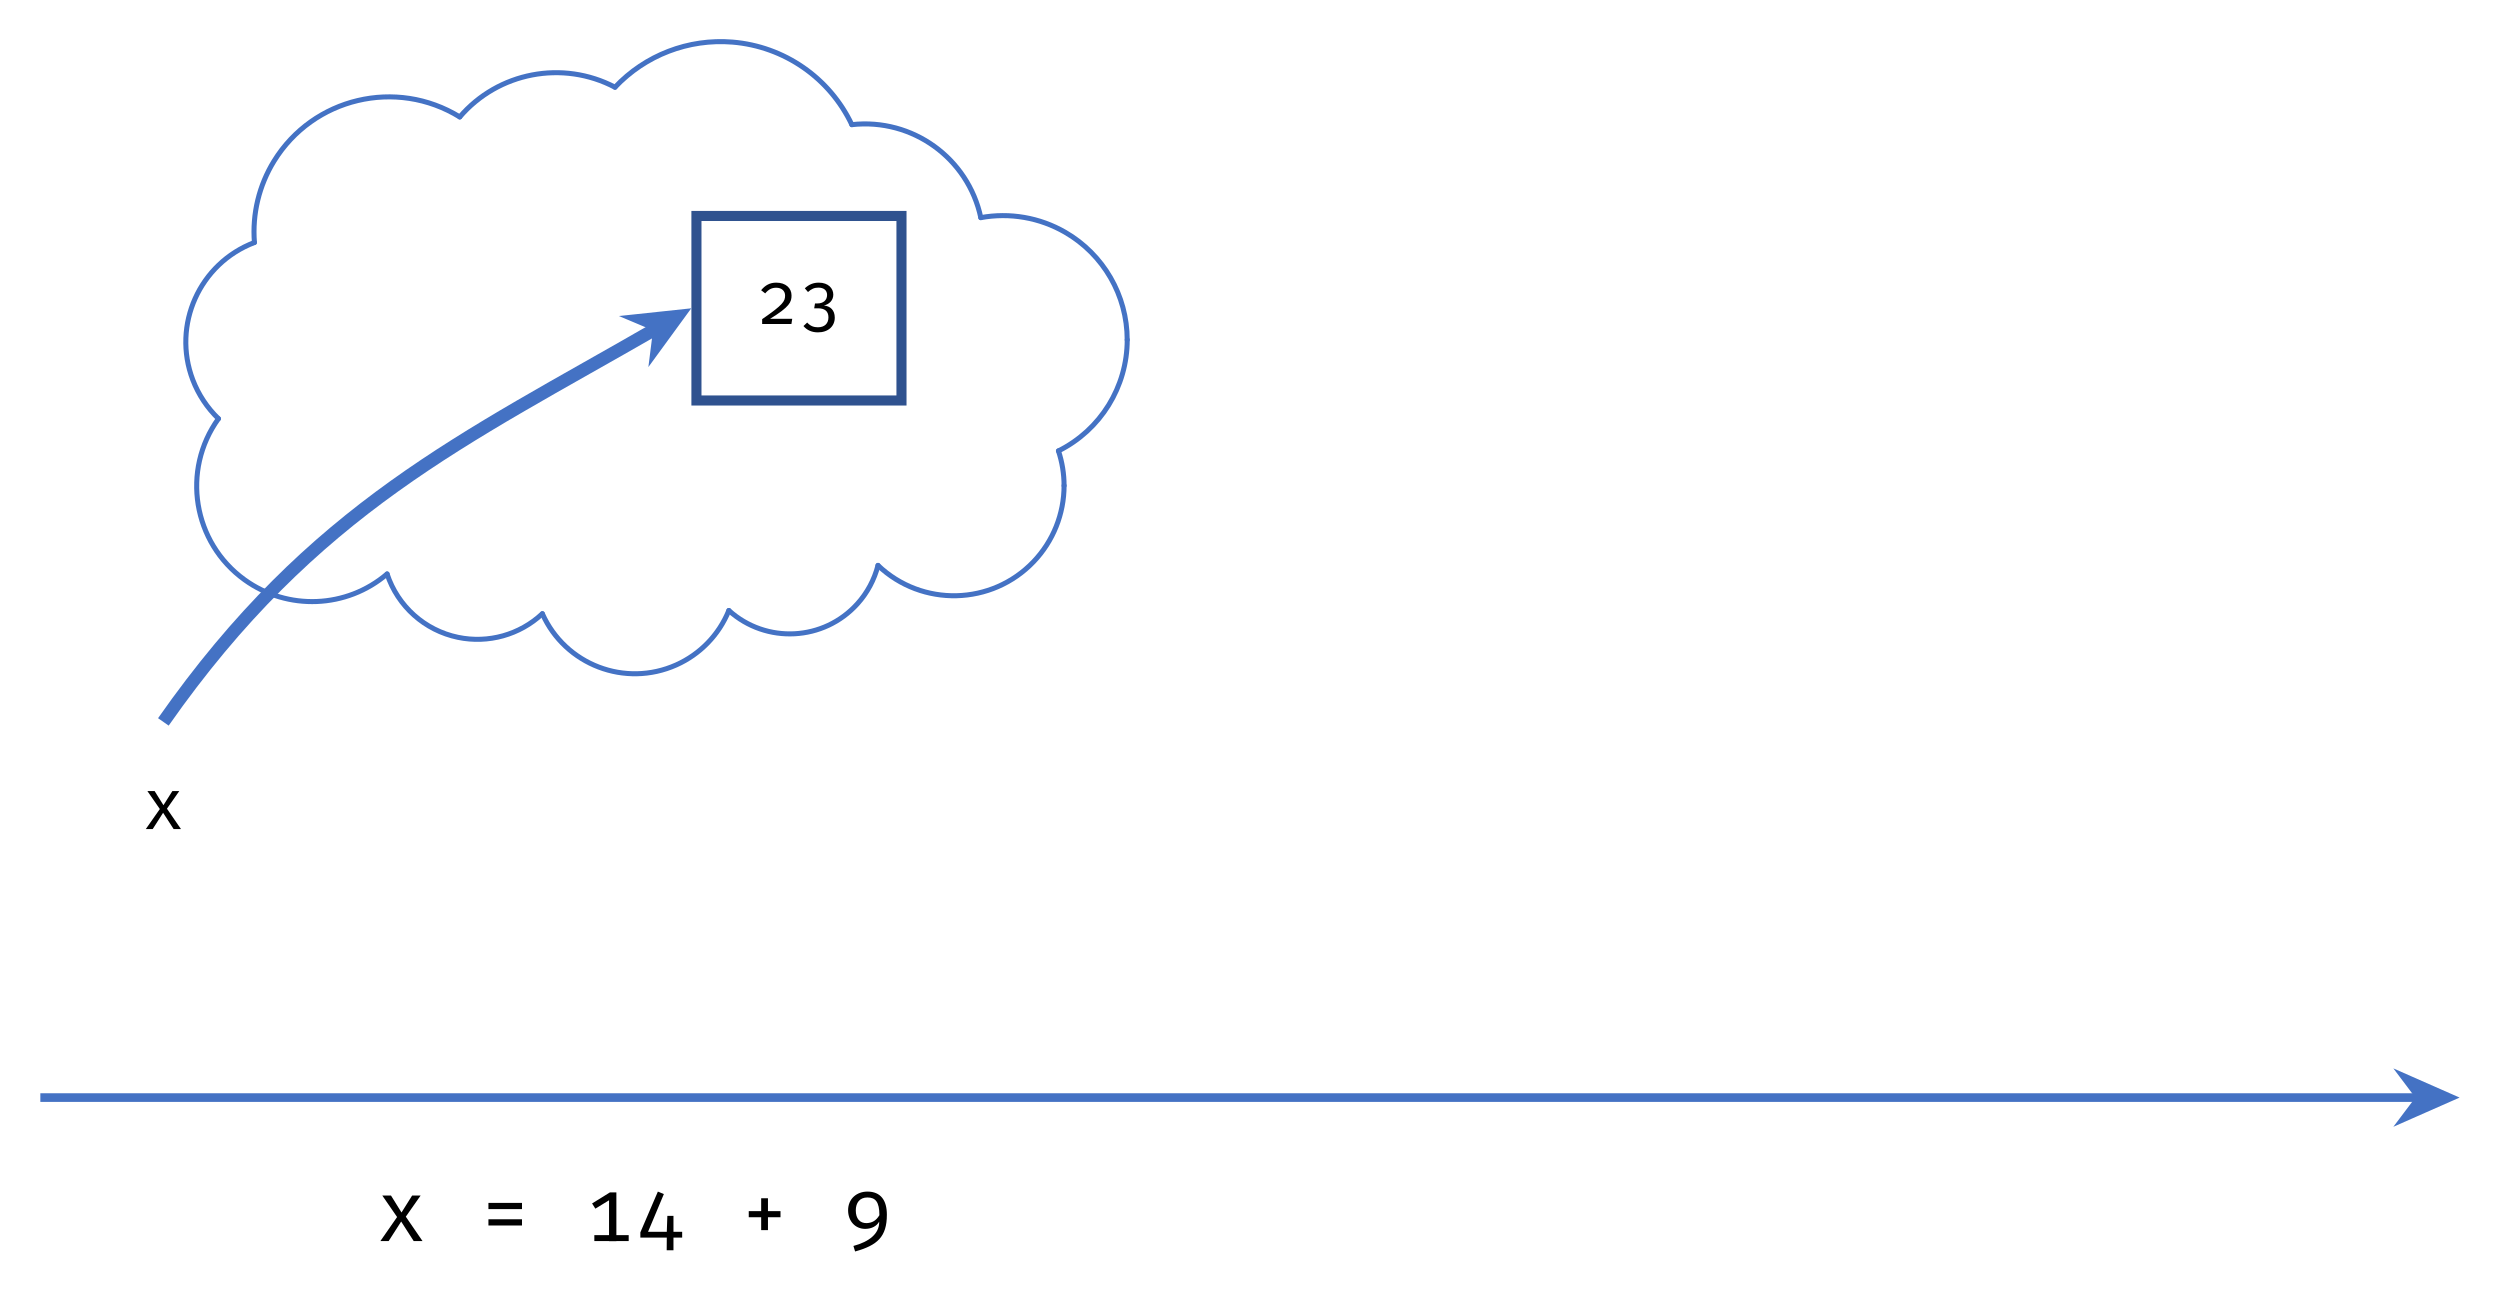
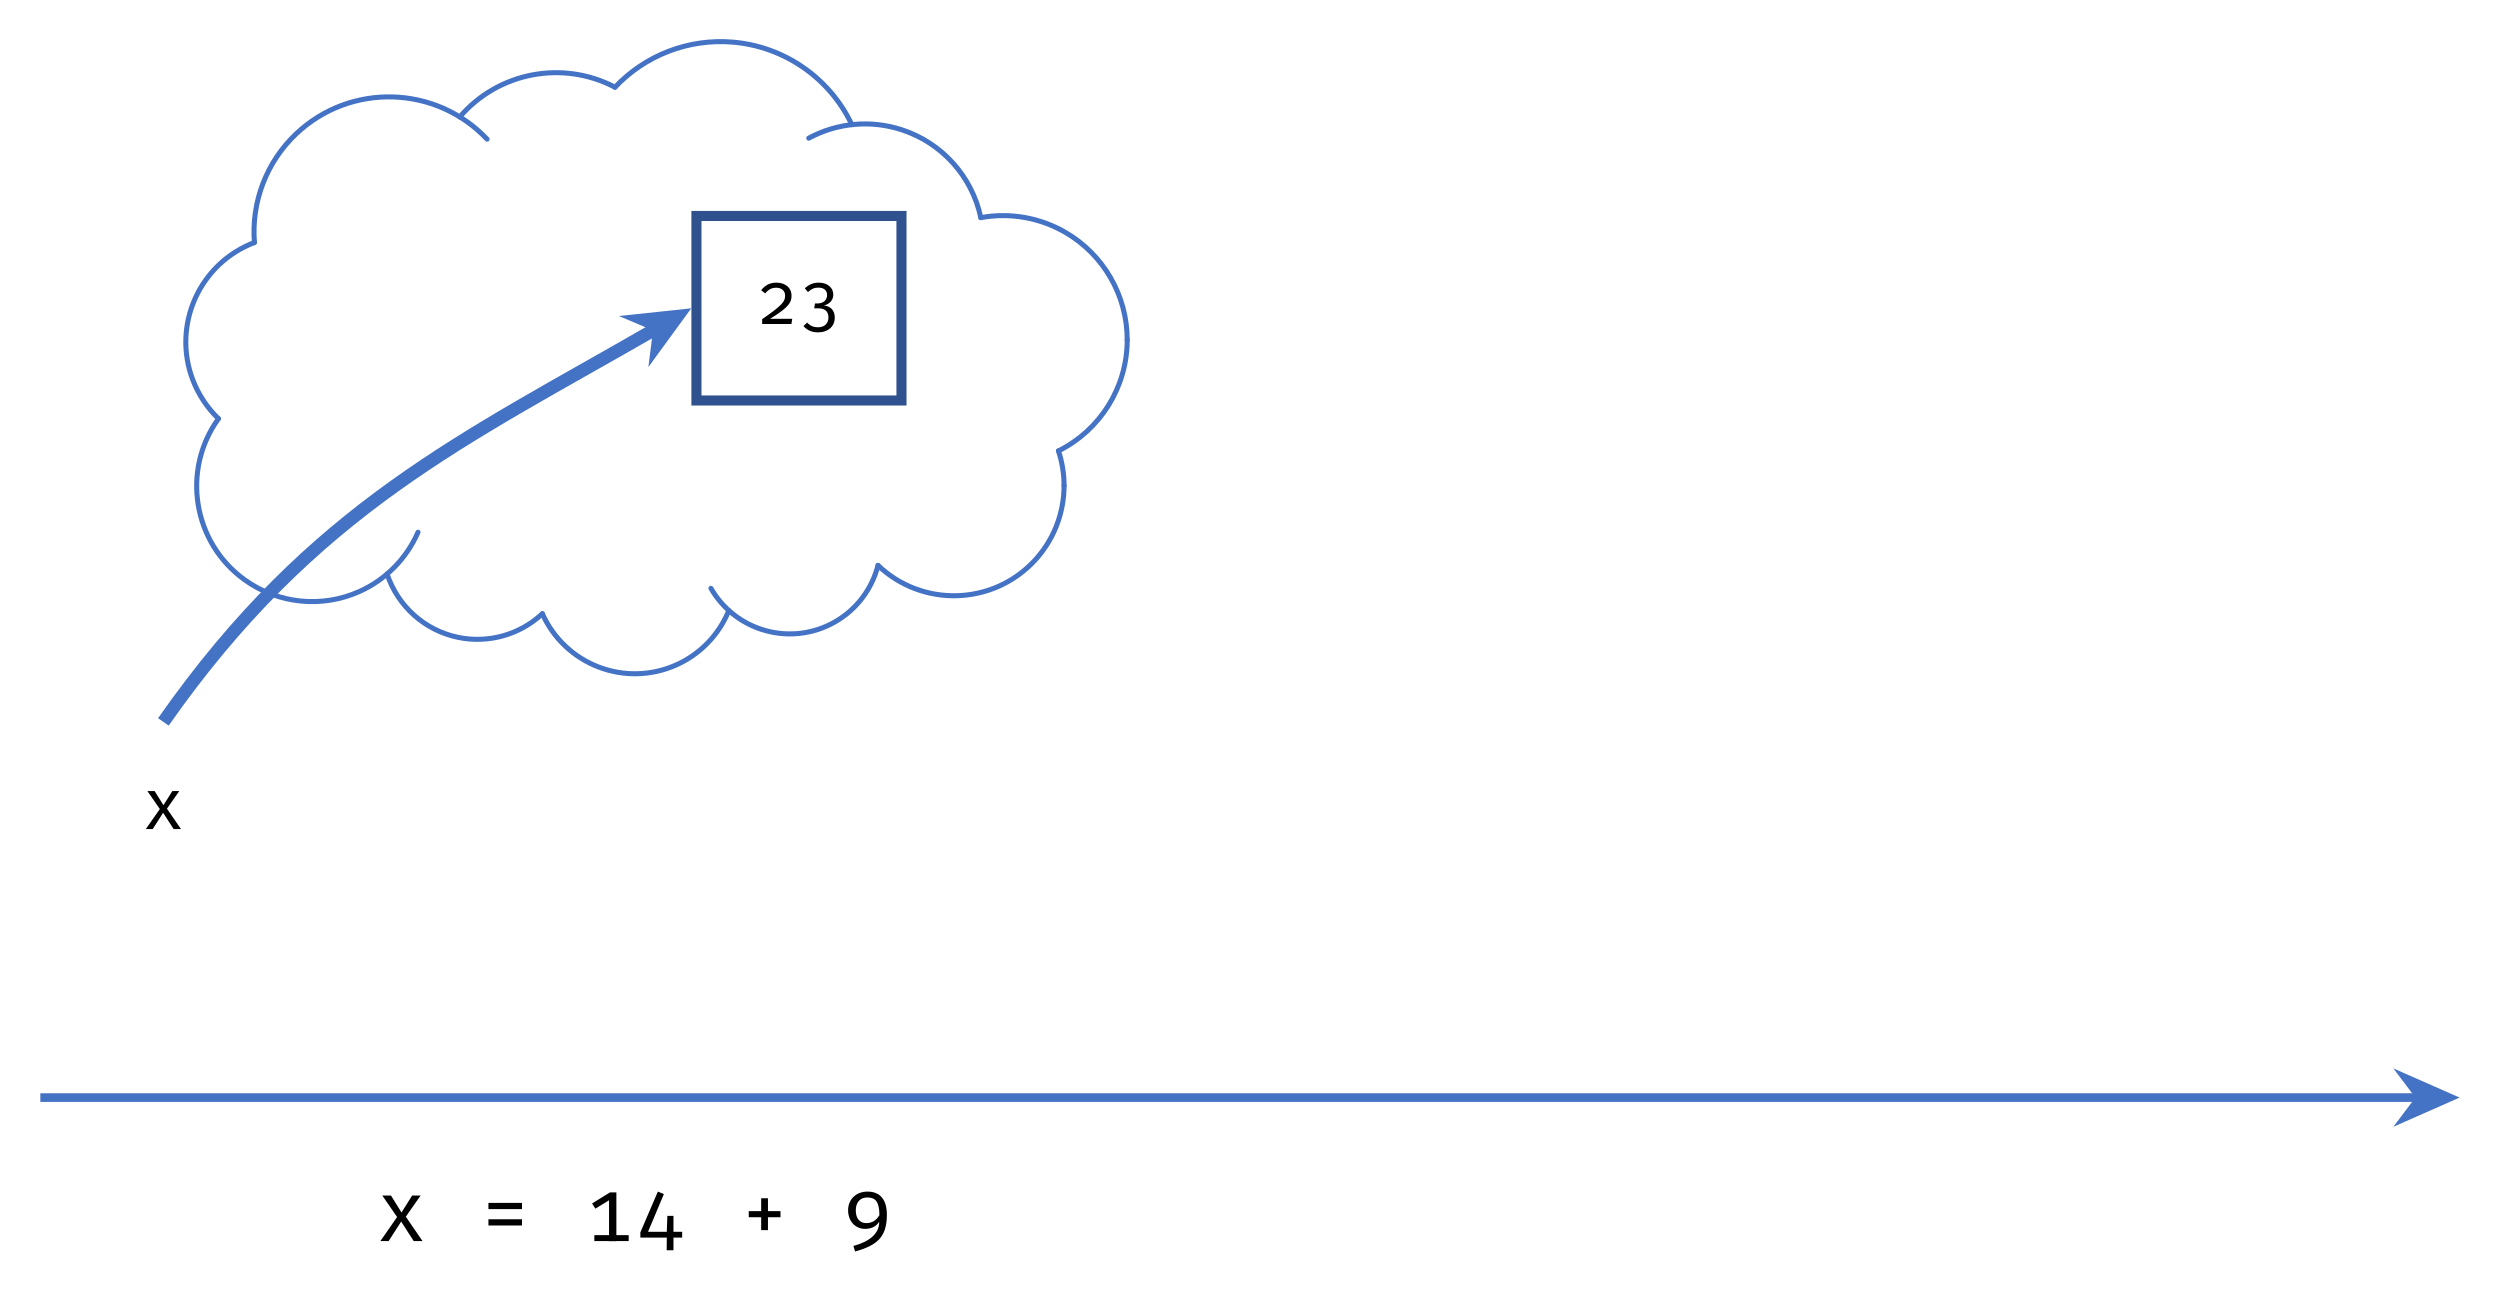
<svg xmlns="http://www.w3.org/2000/svg" xmlns:xlink="http://www.w3.org/1999/xlink" viewBox="0 0 345.646 181.297">
  <defs>
    <g>
      <g id="glyph-0-0">
        <path d="M 2.844 -5.719 C 1.953 -5.719 1.312 -5.359 0.75 -4.672 L 1.312 -4.234 C 1.797 -4.812 2.25 -5.016 2.844 -5.016 C 3.562 -5.016 4.062 -4.594 4.062 -3.938 C 4.062 -3.125 3.766 -2.656 0.891 -0.672 L 0.891 0 L 4.938 0 L 5.047 -0.719 L 1.984 -0.719 C 4.719 -2.391 4.953 -3.047 4.953 -3.953 C 4.953 -4.969 4.141 -5.719 2.844 -5.719 Z M 2.844 -5.719 " />
      </g>
      <g id="glyph-0-1">
        <path d="M 2.75 -5.719 C 1.984 -5.719 1.391 -5.469 0.812 -4.938 L 1.25 -4.422 C 1.719 -4.844 2.109 -5.031 2.688 -5.031 C 3.453 -5.031 3.891 -4.641 3.891 -4.016 C 3.891 -3.266 3.328 -2.844 2.578 -2.844 L 2.219 -2.844 L 2.109 -2.172 L 2.625 -2.172 C 3.531 -2.172 4.078 -1.797 4.078 -0.922 C 4.078 -0.078 3.562 0.453 2.609 0.453 C 2.031 0.453 1.562 0.266 1.141 -0.203 L 0.625 0.281 C 1.125 0.875 1.812 1.156 2.625 1.156 C 4.062 1.156 4.953 0.297 4.953 -0.875 C 4.953 -1.922 4.344 -2.469 3.453 -2.562 C 4.172 -2.719 4.75 -3.266 4.75 -4.062 C 4.75 -4.922 4.062 -5.719 2.75 -5.719 Z M 2.75 -5.719 " />
      </g>
      <g id="glyph-0-2">
        <path d="M 1.516 0 L 2.953 -2.25 L 4.406 0 L 5.422 0 L 3.484 -2.812 L 5.188 -5.25 L 4.234 -5.25 L 3 -3.297 L 1.781 -5.25 L 0.781 -5.25 L 2.5 -2.766 L 0.562 0 Z M 1.516 0 " />
      </g>
      <g id="glyph-1-0">
        <path d="M 1.812 0 L 3.547 -2.703 L 5.281 0 L 6.5 0 L 4.188 -3.375 L 6.234 -6.297 L 5.062 -6.297 L 3.594 -3.953 L 2.141 -6.297 L 0.938 -6.297 L 2.984 -3.328 L 0.672 0 Z M 1.812 0 " />
      </g>
      <g id="glyph-1-1">
        <path d="M 5.906 -5.281 L 1.266 -5.281 L 1.266 -4.422 L 5.906 -4.422 Z M 5.906 -3.016 L 1.266 -3.016 L 1.266 -2.156 L 5.906 -2.156 Z M 5.906 -3.016 " />
      </g>
      <g id="glyph-1-2">
        <path d="M 6.312 -0.828 L 4.609 -0.828 L 4.609 -6.734 L 3.719 -6.734 L 1.25 -5.203 L 1.703 -4.484 L 3.594 -5.641 L 3.594 -0.828 L 1.562 -0.828 L 1.562 0 L 3.594 0 L 3.594 0.016 L 4.609 0.016 L 4.609 0 L 6.312 0 Z M 6.312 -0.828 " />
      </g>
      <g id="glyph-1-3">
        <path d="M 6.531 -1.281 L 5.328 -1.281 L 5.328 -3.484 L 4.484 -3.484 L 4.406 -1.281 L 1.812 -1.281 L 4 -6.5 L 3.172 -6.844 L 0.75 -1.203 L 0.75 -0.484 L 4.406 -0.484 L 4.391 1.266 L 5.328 1.266 L 5.328 -0.484 L 6.531 -0.484 Z M 6.531 -1.281 " />
      </g>
      <g id="glyph-1-4">
        <path d="M 4.047 -5.922 L 3.109 -5.922 L 3.109 -4.141 L 1.391 -4.141 L 1.391 -3.297 L 3.109 -3.297 L 3.109 -1.516 L 4.047 -1.516 L 4.047 -3.297 L 5.781 -3.297 L 5.781 -4.141 L 4.047 -4.141 Z M 4.047 -5.922 " />
      </g>
      <g id="glyph-1-5">
        <path d="M 3.453 -6.844 C 1.969 -6.844 0.781 -5.844 0.781 -4.266 C 0.781 -2.75 1.781 -1.672 3.172 -1.688 C 4.062 -1.703 4.734 -2.078 5.078 -2.688 L 5.078 -2.578 C 5.062 -1.031 3.734 0.078 1.516 0.672 L 1.75 1.438 C 4.828 0.578 6.141 -0.578 6.141 -3.656 C 6.141 -5.625 5.297 -6.844 3.453 -6.844 Z M 3.344 -2.484 C 2.406 -2.469 1.844 -3.109 1.844 -4.234 C 1.844 -5.312 2.391 -6.031 3.453 -6.031 C 4.562 -6.031 5.109 -5.422 5.109 -3.578 C 4.656 -2.828 4.109 -2.516 3.344 -2.484 Z M 3.344 -2.484 " />
      </g>
    </g>
    <clipPath id="clip-0">
      <path clip-rule="nonzero" d="M 315 132 L 345.645 132 L 345.645 172 L 315 172 Z M 315 132 " />
    </clipPath>
  </defs>
  <path fill="none" stroke-width="1.196" stroke-linecap="butt" stroke-linejoin="miter" stroke="rgb(26.668%,44.707%,76.862%)" stroke-opacity="1" stroke-miterlimit="10" d="M -82.206 -99.214 L 246.611 -99.214 " transform="matrix(1,0,0,-1,87.784,52.536)" />
  <path fill-rule="nonzero" fill="rgb(26.668%,44.707%,76.862%)" fill-opacity="1" d="M 338.578 151.75 L 332.758 149.184 L 334.691 151.75 L 332.758 154.316 Z M 338.578 151.75 " />
  <g clip-path="url(#clip-0)">
    <path fill="none" stroke-width="1.196" stroke-linecap="butt" stroke-linejoin="miter" stroke="rgb(26.668%,44.707%,76.862%)" stroke-opacity="1" stroke-miterlimit="10" d="M 7.579 -0 L 1.758 2.566 L 3.692 -0 L 1.758 -2.567 Z M 7.579 -0 " transform="matrix(1,0,0,-1,330.9995,151.7498)" />
  </g>
  <path fill="none" stroke-width="0.697" stroke-linecap="round" stroke-linejoin="miter" stroke="rgb(26.668%,44.707%,76.862%)" stroke-opacity="1" stroke-miterlimit="10" d="M 68.06 5.559 C 68.06 11.692 64.786 17.36 59.478 20.427 C 55.954 22.462 51.821 23.177 47.818 22.446 " transform="matrix(1,0,0,-1,87.784,52.536)" />
  <path fill="none" stroke-width="0.697" stroke-linecap="round" stroke-linejoin="miter" stroke="rgb(26.668%,44.707%,76.862%)" stroke-opacity="1" stroke-miterlimit="10" d="M 58.556 -9.804 C 64.38 -6.902 68.064 -0.952 68.064 5.556 " transform="matrix(1,0,0,-1,87.784,52.536)" />
-   <path fill="none" stroke-width="0.697" stroke-linecap="round" stroke-linejoin="miter" stroke="rgb(26.668%,44.707%,76.862%)" stroke-opacity="1" stroke-miterlimit="10" d="M 47.821 22.446 C 46.068 30.677 38.357 36.235 29.993 35.302 " transform="matrix(1,0,0,-1,87.784,52.536)" />
+   <path fill="none" stroke-width="0.697" stroke-linecap="round" stroke-linejoin="miter" stroke="rgb(26.668%,44.707%,76.862%)" stroke-opacity="1" stroke-miterlimit="10" d="M 47.821 22.446 C 46.603 28.165 42.427 32.802 36.864 34.602 C 32.611 35.985 27.97 35.563 24.032 33.434 " transform="matrix(1,0,0,-1,87.784,52.536)" />
  <path fill="none" stroke-width="0.697" stroke-linecap="round" stroke-linejoin="miter" stroke="rgb(26.668%,44.707%,76.862%)" stroke-opacity="1" stroke-miterlimit="10" d="M 29.989 35.302 C 26.919 41.782 20.622 46.134 13.474 46.716 C 7.4 47.208 1.427 44.911 -2.753 40.477 " transform="matrix(1,0,0,-1,87.784,52.536)" />
  <path fill="none" stroke-width="0.697" stroke-linecap="round" stroke-linejoin="miter" stroke="rgb(26.668%,44.707%,76.862%)" stroke-opacity="1" stroke-miterlimit="10" d="M -2.757 40.477 C -9.991 44.274 -18.897 42.571 -24.218 36.368 " transform="matrix(1,0,0,-1,87.784,52.536)" />
-   <path fill="none" stroke-width="0.697" stroke-linecap="round" stroke-linejoin="miter" stroke="rgb(26.668%,44.707%,76.862%)" stroke-opacity="1" stroke-miterlimit="10" d="M -24.221 36.368 C -32.999 41.774 -44.491 39.04 -49.897 30.266 C -51.971 26.899 -52.921 22.954 -52.608 19.013 " transform="matrix(1,0,0,-1,87.784,52.536)" />
+   <path fill="none" stroke-width="0.697" stroke-linecap="round" stroke-linejoin="miter" stroke="rgb(26.668%,44.707%,76.862%)" stroke-opacity="1" stroke-miterlimit="10" d="M -20.444 33.298 C -27.522 40.786 -39.331 41.122 -46.823 34.048 C -50.925 30.169 -53.054 24.641 -52.608 19.013 " transform="matrix(1,0,0,-1,87.784,52.536)" />
  <path fill="none" stroke-width="0.697" stroke-linecap="round" stroke-linejoin="miter" stroke="rgb(26.668%,44.707%,76.862%)" stroke-opacity="1" stroke-miterlimit="10" d="M -52.604 19.009 C -60.202 16.118 -64.018 7.614 -61.128 0.016 C -60.354 -2.011 -59.143 -3.843 -57.581 -5.351 " transform="matrix(1,0,0,-1,87.784,52.536)" />
-   <path fill="none" stroke-width="0.697" stroke-linecap="round" stroke-linejoin="miter" stroke="rgb(26.668%,44.707%,76.862%)" stroke-opacity="1" stroke-miterlimit="10" d="M -57.585 -5.351 C -62.733 -12.503 -61.108 -22.48 -53.956 -27.632 C -47.987 -31.929 -39.858 -31.593 -34.264 -26.819 " transform="matrix(1,0,0,-1,87.784,52.536)" />
+   <path fill="none" stroke-width="0.697" stroke-linecap="round" stroke-linejoin="miter" stroke="rgb(26.668%,44.707%,76.862%)" stroke-opacity="1" stroke-miterlimit="10" d="M -57.585 -5.351 C -62.733 -12.503 -61.108 -22.48 -53.956 -27.632 C -49.327 -30.964 -43.268 -31.573 -38.069 -29.234 C -34.456 -27.605 -31.573 -24.687 -29.991 -21.05 " transform="matrix(1,0,0,-1,87.784,52.536)" />
  <path fill="none" stroke-width="0.697" stroke-linecap="round" stroke-linejoin="miter" stroke="rgb(26.668%,44.707%,76.862%)" stroke-opacity="1" stroke-miterlimit="10" d="M -34.264 -26.823 C -32.796 -31.28 -29.061 -34.624 -24.464 -35.581 C -20.276 -36.456 -15.925 -35.237 -12.8 -32.316 " transform="matrix(1,0,0,-1,87.784,52.536)" />
  <path fill="none" stroke-width="0.697" stroke-linecap="round" stroke-linejoin="miter" stroke="rgb(26.668%,44.707%,76.862%)" stroke-opacity="1" stroke-miterlimit="10" d="M -12.796 -32.319 C -9.639 -39.386 -1.35 -42.554 5.716 -39.394 C 9.017 -37.921 11.626 -35.222 12.986 -31.87 " transform="matrix(1,0,0,-1,87.784,52.536)" />
-   <path fill="none" stroke-width="0.697" stroke-linecap="round" stroke-linejoin="miter" stroke="rgb(26.668%,44.707%,76.862%)" stroke-opacity="1" stroke-miterlimit="10" d="M 12.986 -31.87 C 18.154 -36.523 26.111 -36.109 30.763 -30.941 C 32.126 -29.429 33.103 -27.605 33.607 -25.636 " transform="matrix(1,0,0,-1,87.784,52.536)" />
+   <path fill="none" stroke-width="0.697" stroke-linecap="round" stroke-linejoin="miter" stroke="rgb(26.668%,44.707%,76.862%)" stroke-opacity="1" stroke-miterlimit="10" d="M 10.509 -28.808 C 13.982 -34.831 21.681 -36.894 27.704 -33.421 C 30.638 -31.726 32.767 -28.917 33.607 -25.636 " transform="matrix(1,0,0,-1,87.784,52.536)" />
  <path fill="none" stroke-width="0.697" stroke-linecap="round" stroke-linejoin="miter" stroke="rgb(26.668%,44.707%,76.862%)" stroke-opacity="1" stroke-miterlimit="10" d="M 59.333 -14.609 C 59.333 -12.976 59.068 -11.355 58.556 -9.804 " transform="matrix(1,0,0,-1,87.784,52.536)" />
  <path fill="none" stroke-width="0.697" stroke-linecap="round" stroke-linejoin="miter" stroke="rgb(26.668%,44.707%,76.862%)" stroke-opacity="1" stroke-miterlimit="10" d="M 33.607 -25.636 C 39.7 -31.433 49.337 -31.194 55.134 -25.105 C 57.829 -22.273 59.333 -18.515 59.333 -14.605 " transform="matrix(1,0,0,-1,87.784,52.536)" />
  <path fill-rule="nonzero" fill="rgb(100%,100%,100%)" fill-opacity="1" stroke-width="1.395" stroke-linecap="butt" stroke-linejoin="miter" stroke="rgb(18.43%,32.158%,56.078%)" stroke-opacity="1" stroke-miterlimit="10" d="M 8.505 -2.835 L 36.853 -2.835 L 36.853 22.677 L 8.505 22.677 Z M 8.505 -2.835 " transform="matrix(1,0,0,-1,87.784,52.536)" />
  <g fill="rgb(0%,0%,0%)" fill-opacity="1">
    <use xlink:href="#glyph-0-0" x="104.483" y="44.797" />
    <use xlink:href="#glyph-0-1" x="110.461" y="44.797" />
  </g>
  <g fill="rgb(0%,0%,0%)" fill-opacity="1">
    <use xlink:href="#glyph-0-2" x="19.598" y="114.622" />
  </g>
  <path fill="none" stroke-width="1.793" stroke-linecap="butt" stroke-linejoin="miter" stroke="rgb(26.668%,44.707%,76.862%)" stroke-opacity="1" stroke-miterlimit="10" d="M -65.198 -47.273 C -44.421 -17.601 -23.561 -8.191 2.997 7.145 " transform="matrix(1,0,0,-1,87.784,52.536)" />
  <path fill-rule="nonzero" fill="rgb(26.668%,44.707%,76.862%)" fill-opacity="1" stroke-width="1.531" stroke-linecap="butt" stroke-linejoin="miter" stroke="rgb(26.668%,44.707%,76.862%)" stroke-opacity="1" stroke-miterlimit="10" d="M 7.161 -0.001 L 2.252 2.175 L 3.901 0 L 2.253 -2.174 Z M 7.161 -0.001 " transform="matrix(0.86601,-0.49998,-0.49998,-0.86601,87.73517,47.14978)" />
  <g fill="rgb(0%,0%,0%)" fill-opacity="1">
    <use xlink:href="#glyph-1-0" x="51.918" y="171.591" />
  </g>
  <g fill="rgb(0%,0%,0%)" fill-opacity="1">
    <use xlink:href="#glyph-1-1" x="66.264" y="171.591" />
  </g>
  <g fill="rgb(0%,0%,0%)" fill-opacity="1">
    <use xlink:href="#glyph-1-2" x="80.61" y="171.591" />
    <use xlink:href="#glyph-1-3" x="87.784" y="171.591" />
  </g>
  <g fill="rgb(0%,0%,0%)" fill-opacity="1">
    <use xlink:href="#glyph-1-4" x="102.13" y="171.591" />
  </g>
  <g fill="rgb(0%,0%,0%)" fill-opacity="1">
    <use xlink:href="#glyph-1-5" x="116.476" y="171.591" />
  </g>
</svg>
